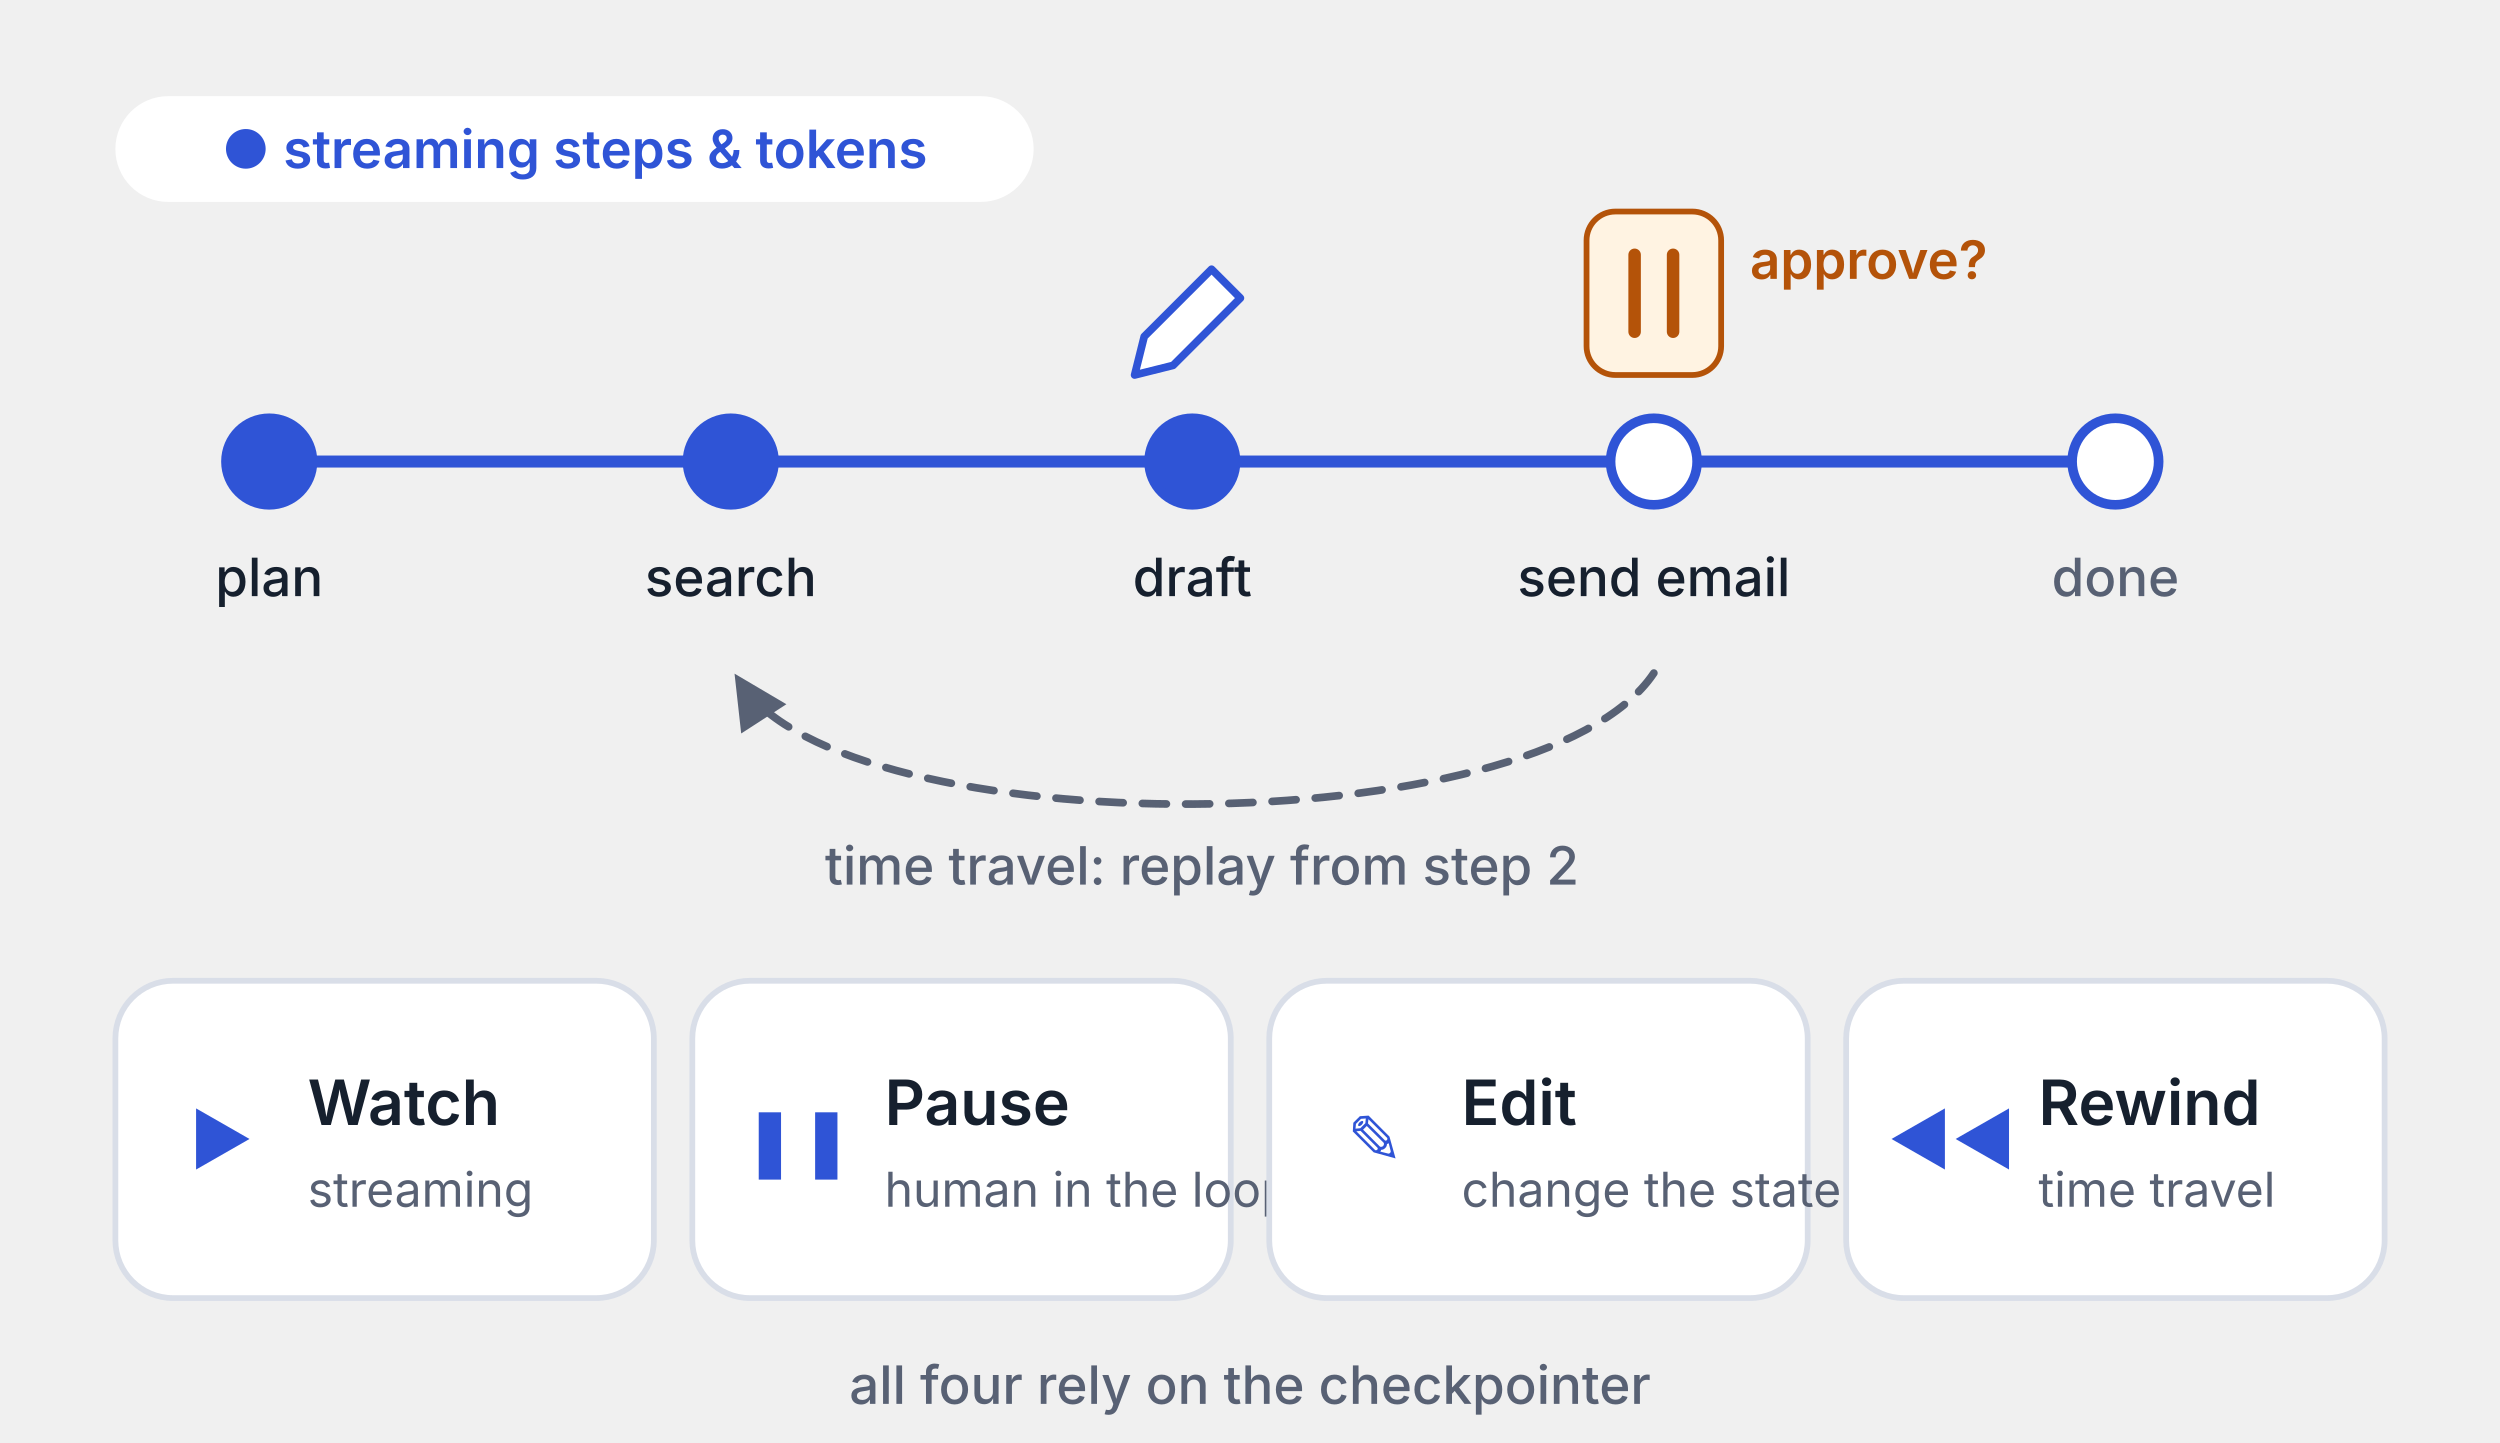
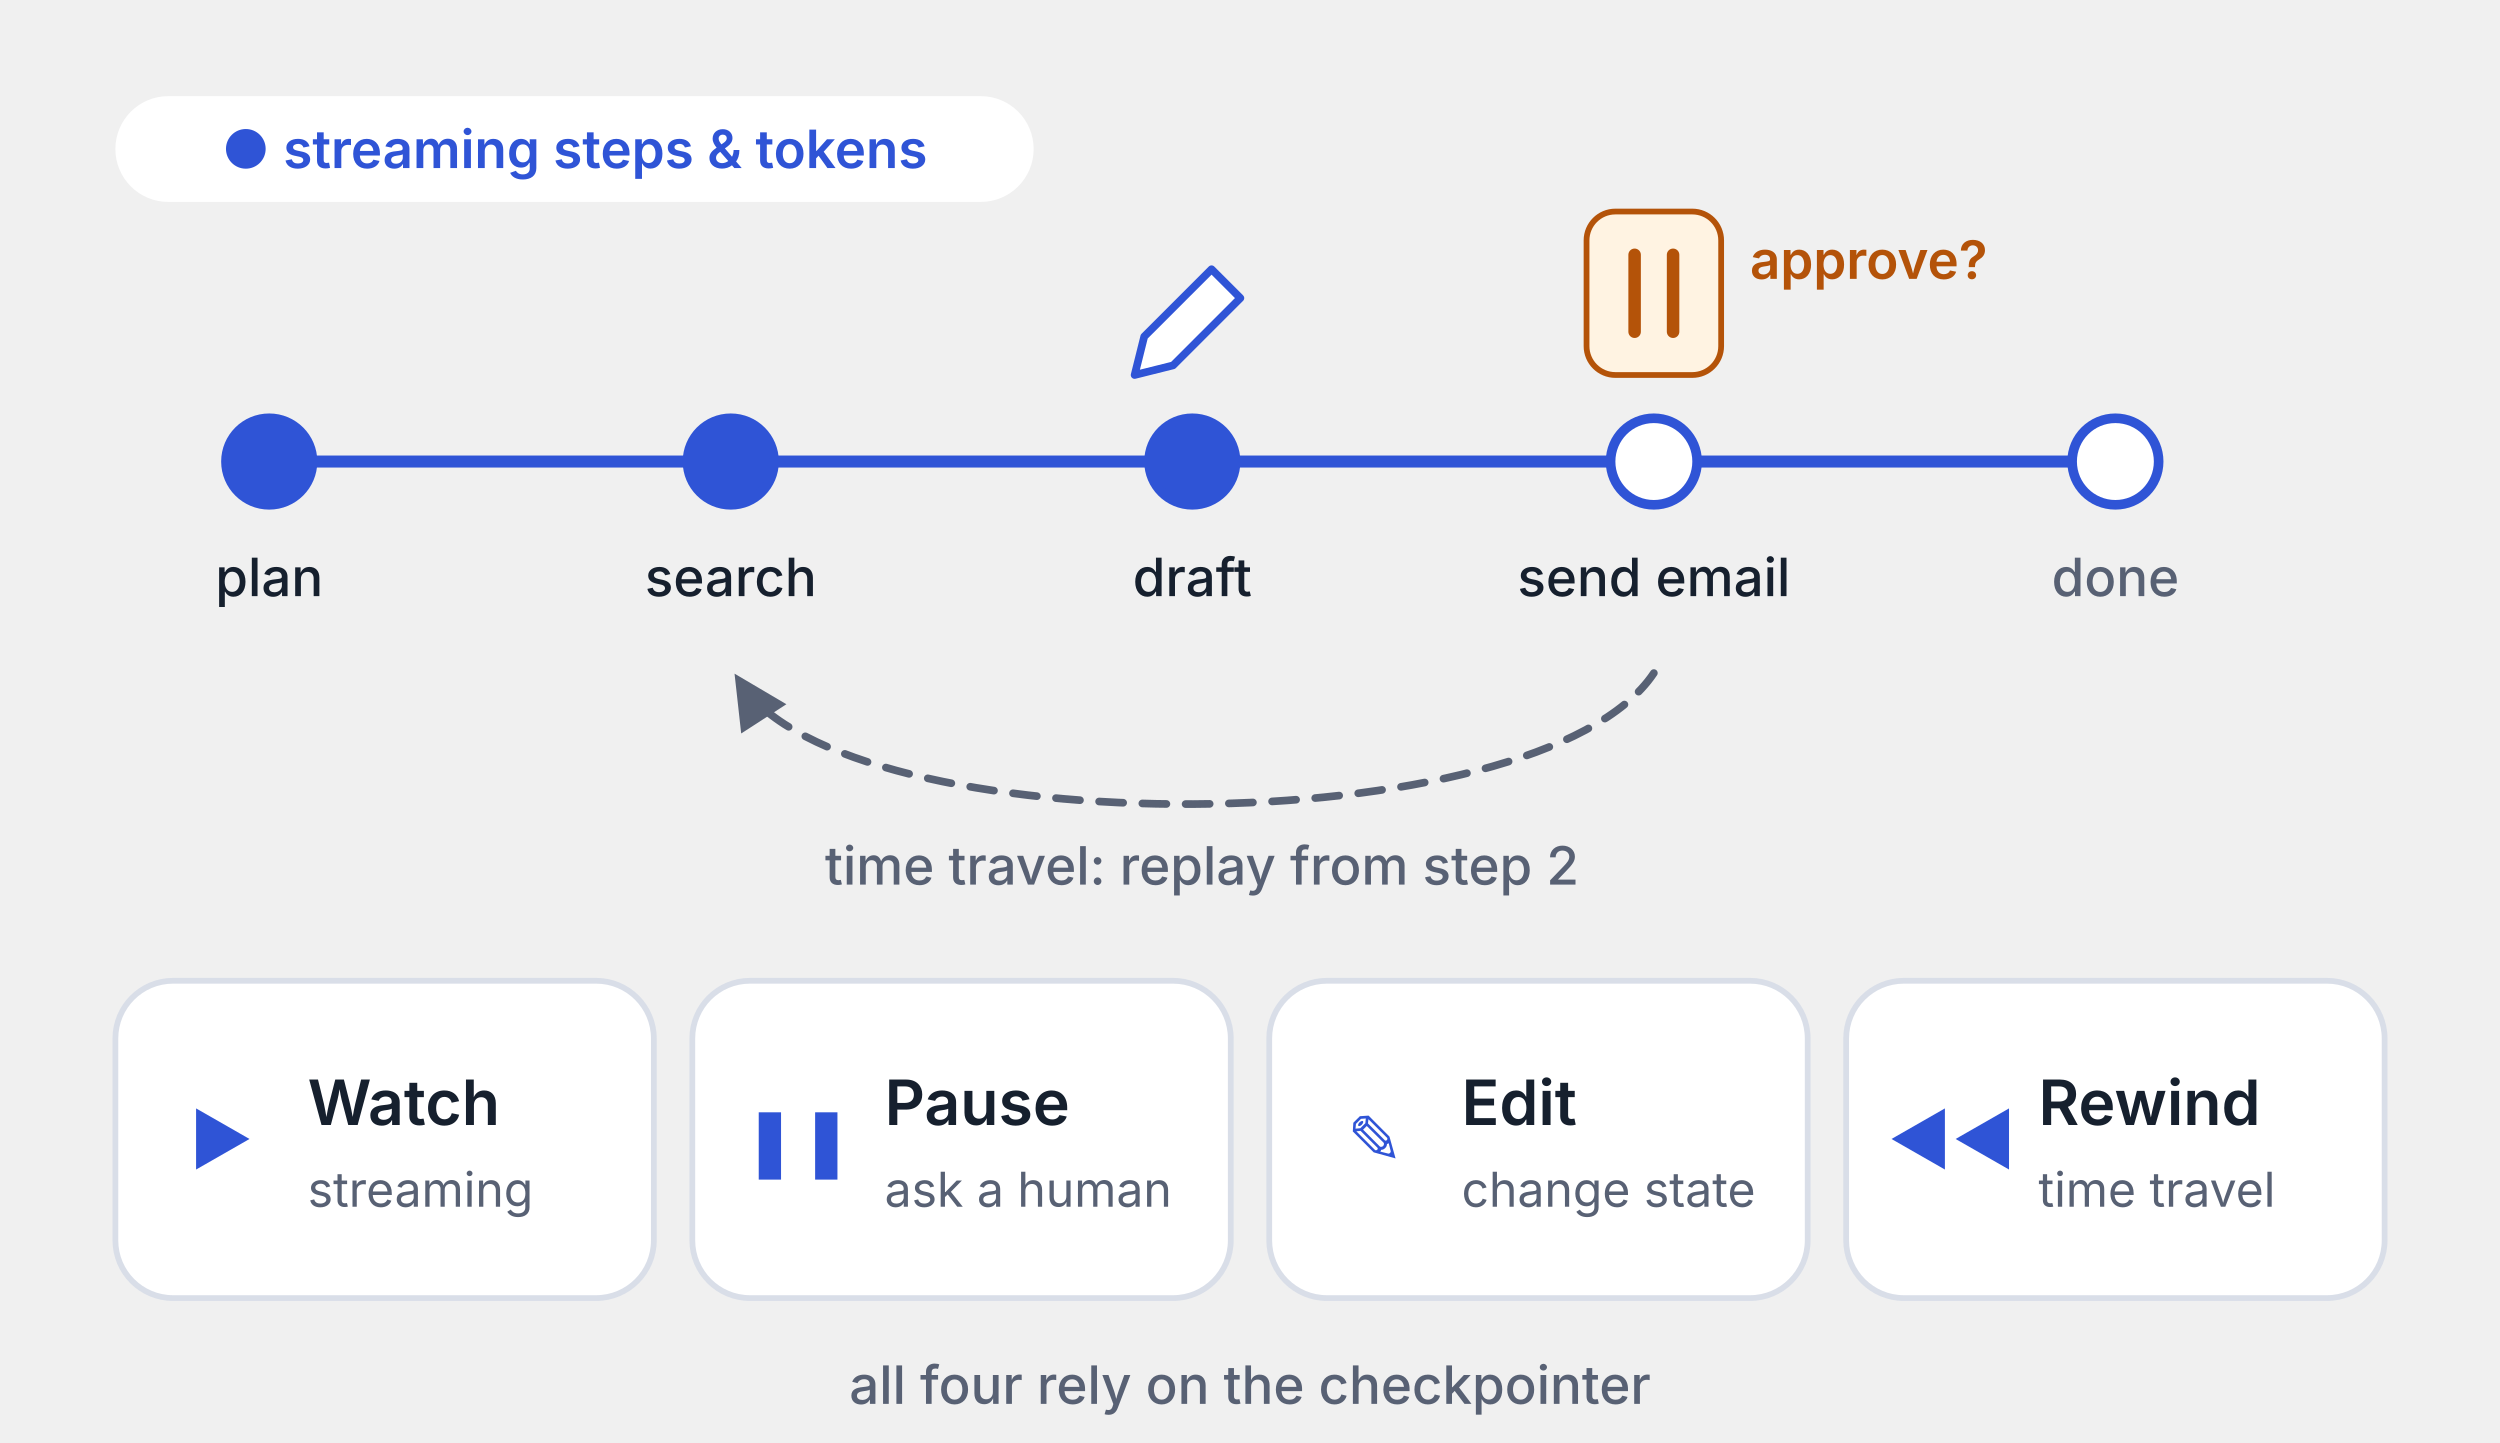
<svg xmlns="http://www.w3.org/2000/svg" width="520" height="300" viewBox="0 0 520 300" role="img" aria-label="Controlling a running agent: watch, pause, edit and rewind, on top of saved checkpoints" style="display: block; width: 100%; height: auto; background: #eef2ff">
  <path d="M56 96 L440 96" stroke="#2f54d6" stroke-width="2.5" />
  <circle cx="56" cy="96" r="9" fill="#2f54d6" stroke="#2f54d6" stroke-width="2" />
  <text x="56" y="124" font-family="Inter, sans-serif" font-size="11" font-weight="500" fill="#16202e" text-anchor="middle">plan</text>
  <circle cx="152" cy="96" r="9" fill="#2f54d6" stroke="#2f54d6" stroke-width="2" />
  <text x="152" y="124" font-family="Inter, sans-serif" font-size="11" font-weight="500" fill="#16202e" text-anchor="middle">search</text>
  <circle cx="248" cy="96" r="9" fill="#2f54d6" stroke="#2f54d6" stroke-width="2" />
  <text x="248" y="124" font-family="Inter, sans-serif" font-size="11" font-weight="500" fill="#16202e" text-anchor="middle">draft</text>
  <circle cx="344" cy="96" r="9" fill="#ffffff" stroke="#2f54d6" stroke-width="2" />
  <text x="344" y="124" font-family="Inter, sans-serif" font-size="11" font-weight="500" fill="#16202e" text-anchor="middle">send email</text>
  <circle cx="440" cy="96" r="9" fill="#ffffff" stroke="#2f54d6" stroke-width="2" />
  <text x="440" y="124" font-family="Inter, sans-serif" font-size="11" font-weight="500" fill="#586174" text-anchor="middle">done</text>
  <rect x="24" y="20" width="191" height="22" rx="11.0" fill="#ffffff" />
  <text x="119.5" y="34.96" font-family="Inter, sans-serif" font-size="11" font-weight="600" fill="#2f54d6" text-anchor="middle">● streaming steps &amp; tokens</text>
  <rect x="330" y="44" width="28" height="34" rx="6" fill="#fff3e2" stroke="#b45309" stroke-width="1.2" />
  <path d="M340 53 L340 69 M348 53 L348 69" stroke="#b45309" stroke-width="2.6" stroke-linecap="round" />
  <text x="364" y="58" font-family="Inter, sans-serif" font-size="11" font-weight="600" fill="#b45309" text-anchor="start">approve?</text>
  <path d="M238 70 L252 56 L258 62 L244 76 L236 78 Z" fill="#ffffff" stroke="#2f54d6" stroke-width="1.6" stroke-linejoin="round" />
  <defs>
    <marker id="v-ctrl-m1" viewBox="0 0 10 10" refX="8" refY="5" markerWidth="7" markerHeight="7" orient="auto-start-reverse">
      <path d="M0 0 L10 5 L0 10 z" fill="#586174" />
    </marker>
  </defs>
  <path d="M344 140 C 320 176, 176 176, 154 142" fill="none" stroke="#586174" stroke-width="1.6" stroke-linecap="round" stroke-dasharray="5 4" marker-end="url(#v-ctrl-m1)" />
  <text x="250" y="184" font-family="Inter, sans-serif" font-size="11" font-weight="500" fill="#586174" text-anchor="middle">time travel: replay from step 2</text>
  <rect x="24" y="204" width="112" height="66" rx="12" fill="#ffffff" stroke="#d9dee8" stroke-width="1.2" />
  <text x="46" y="242" font-family="Inter, sans-serif" font-size="14" font-weight="700" fill="#2f54d6" text-anchor="middle">▶</text>
  <text x="64" y="234" font-family="Inter, sans-serif" font-size="13" font-weight="600" fill="#16202e" text-anchor="start">Watch</text>
  <text x="64" y="251" font-family="Inter, sans-serif" font-size="10" font-weight="400" fill="#586174" text-anchor="start">streaming</text>
  <rect x="144" y="204" width="112" height="66" rx="12" fill="#ffffff" stroke="#d9dee8" stroke-width="1.2" />
  <text x="166" y="242" font-family="Inter, sans-serif" font-size="14" font-weight="700" fill="#2f54d6" text-anchor="middle">❚❚</text>
  <text x="184" y="234" font-family="Inter, sans-serif" font-size="13" font-weight="600" fill="#16202e" text-anchor="start">Pause</text>
-   <text x="184" y="251" font-family="Inter, sans-serif" font-size="10" font-weight="400" fill="#586174" text-anchor="start">human in the loop</text>
+   <text x="184" y="251" font-family="Inter, sans-serif" font-size="10" font-weight="400" fill="#586174" text-anchor="start">ask a human</text>
  <rect x="264" y="204" width="112" height="66" rx="12" fill="#ffffff" stroke="#d9dee8" stroke-width="1.2" />
  <text x="286" y="242" font-family="Inter, sans-serif" font-size="14" font-weight="700" fill="#2f54d6" text-anchor="middle">✎</text>
  <text x="304" y="234" font-family="Inter, sans-serif" font-size="13" font-weight="600" fill="#16202e" text-anchor="start">Edit</text>
-   <text x="304" y="251" font-family="Inter, sans-serif" font-size="10" font-weight="400" fill="#586174" text-anchor="start">change the state</text>
+   <text x="304" y="251" font-family="Inter, sans-serif" font-size="10" font-weight="400" fill="#586174" text-anchor="start">change state</text>
  <rect x="384" y="204" width="112" height="66" rx="12" fill="#ffffff" stroke="#d9dee8" stroke-width="1.2" />
  <text x="406" y="242" font-family="Inter, sans-serif" font-size="14" font-weight="700" fill="#2f54d6" text-anchor="middle">◀◀</text>
  <text x="424" y="234" font-family="Inter, sans-serif" font-size="13" font-weight="600" fill="#16202e" text-anchor="start">Rewind</text>
  <text x="424" y="251" font-family="Inter, sans-serif" font-size="10" font-weight="400" fill="#586174" text-anchor="start">time travel</text>
  <text x="260" y="292" font-family="Inter, sans-serif" font-size="11" font-weight="500" fill="#586174" text-anchor="middle">all four rely on the checkpointer</text>
</svg>
